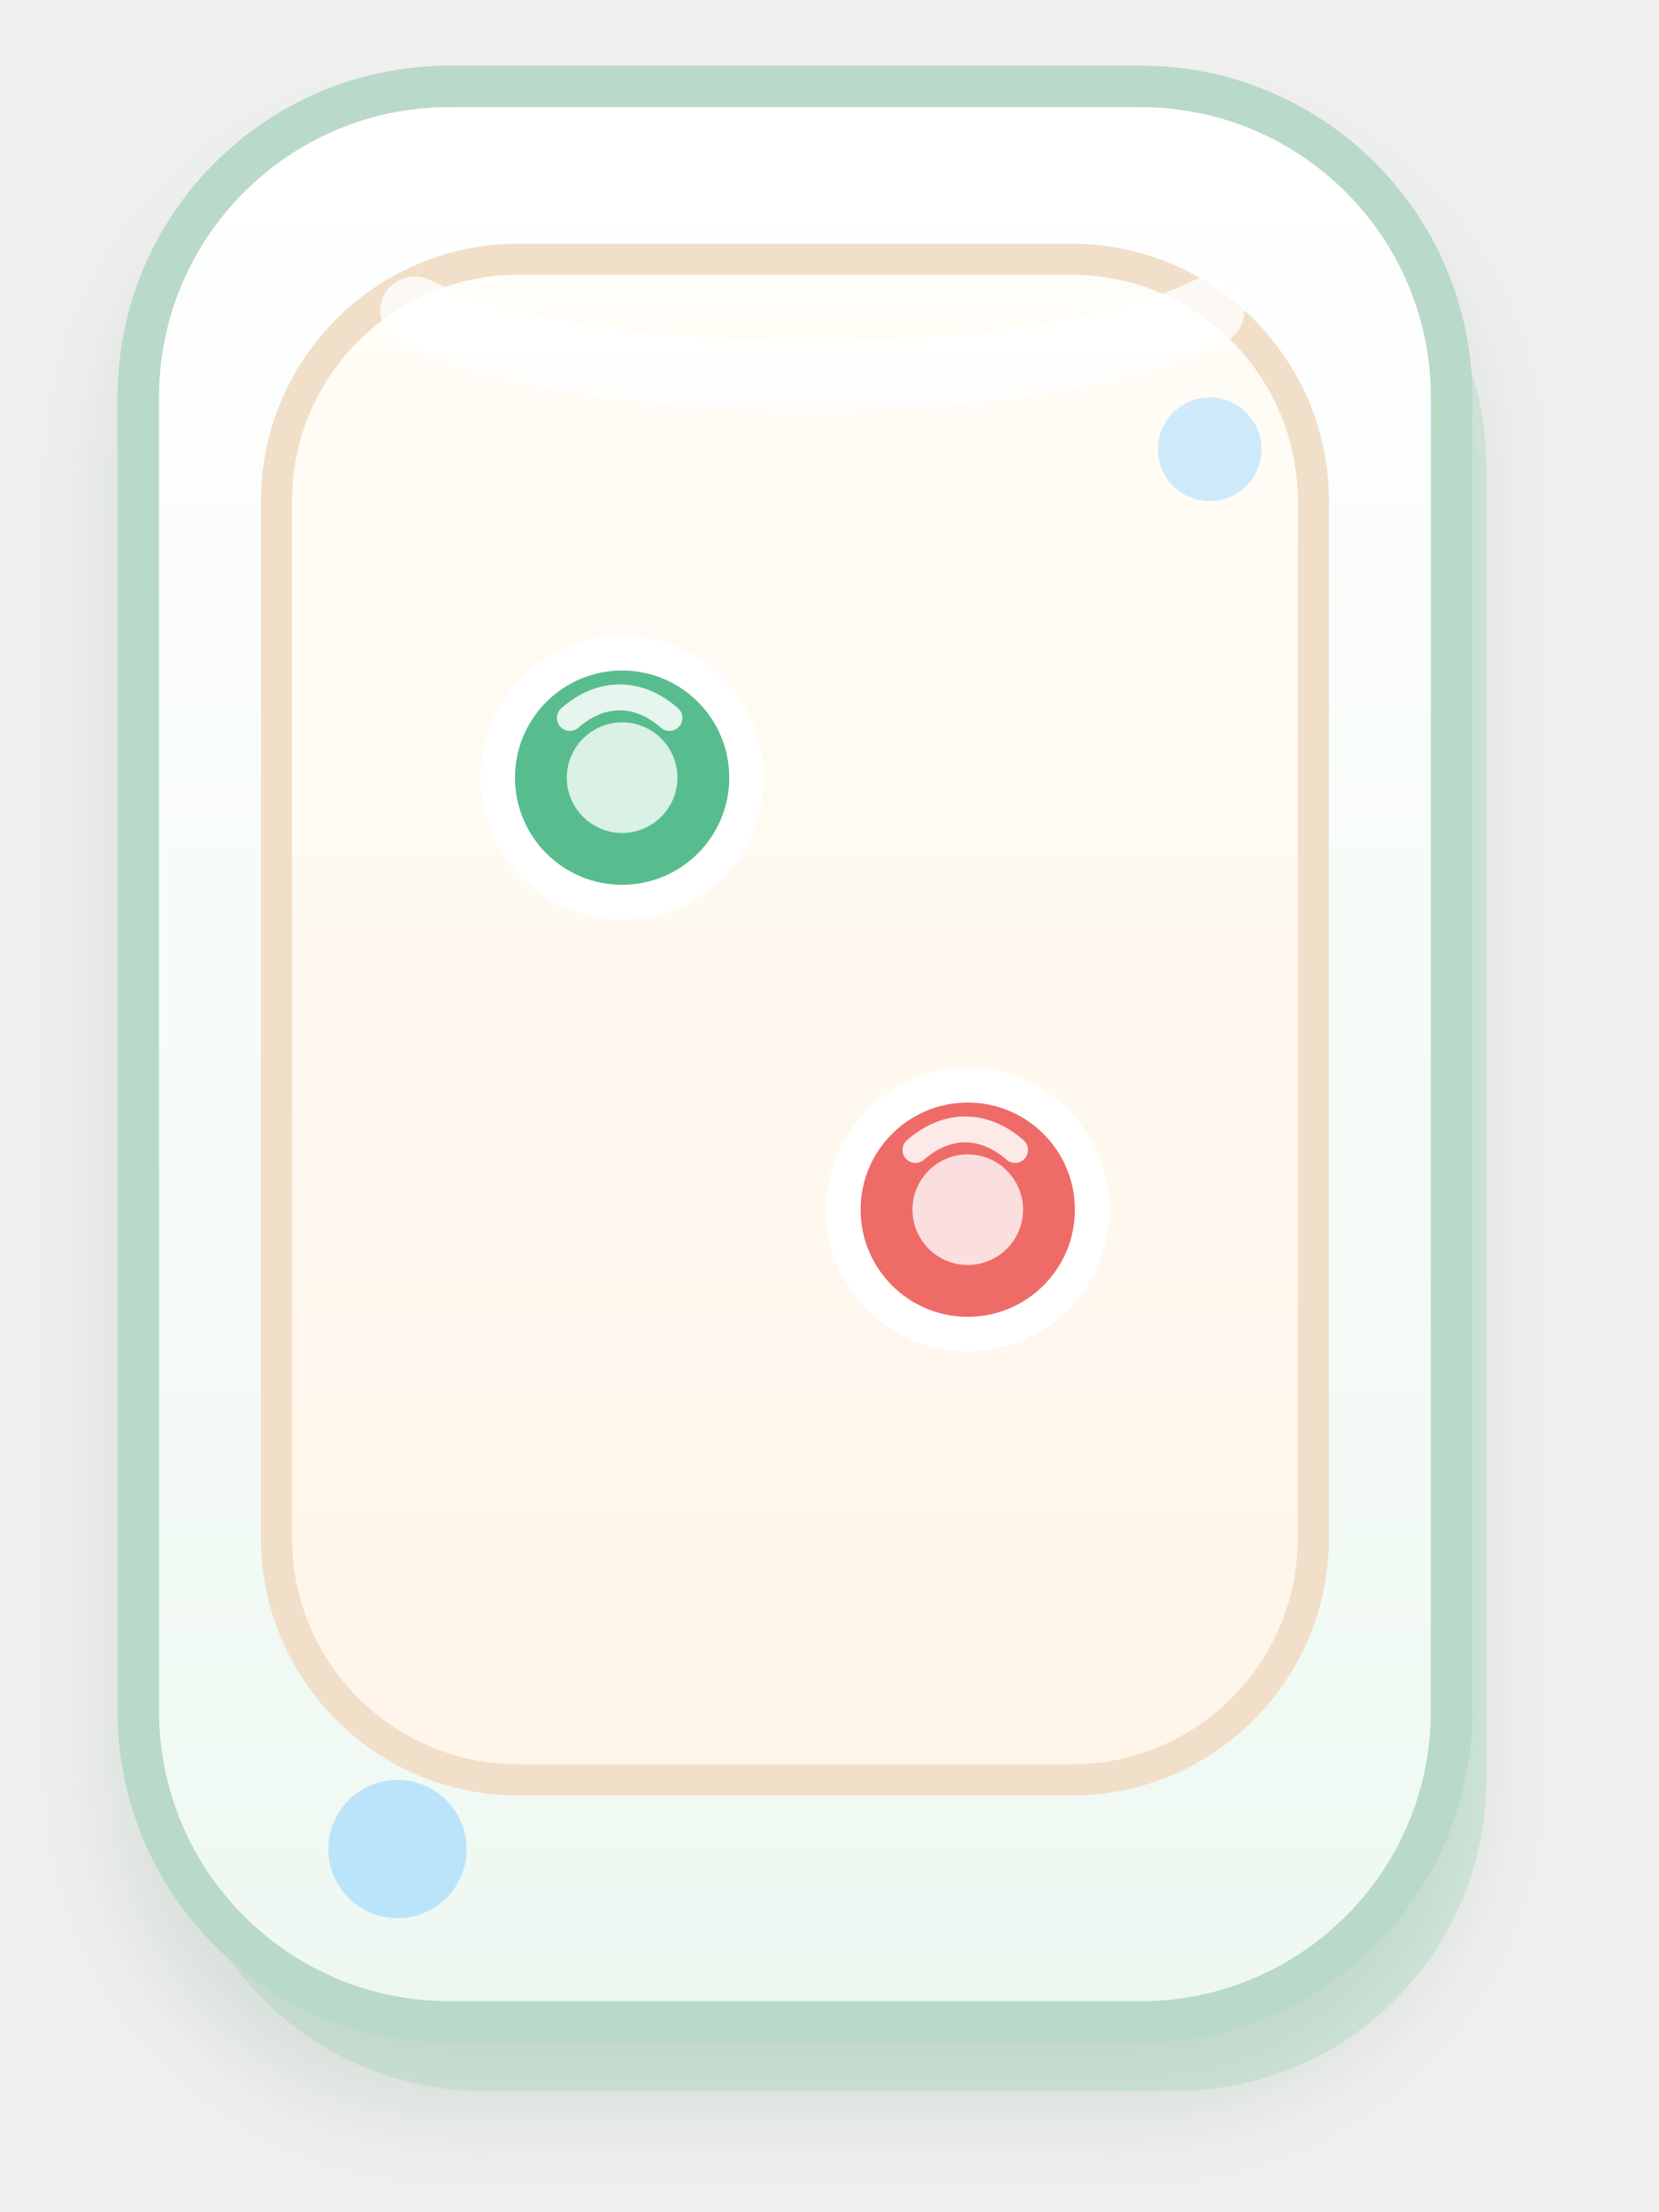
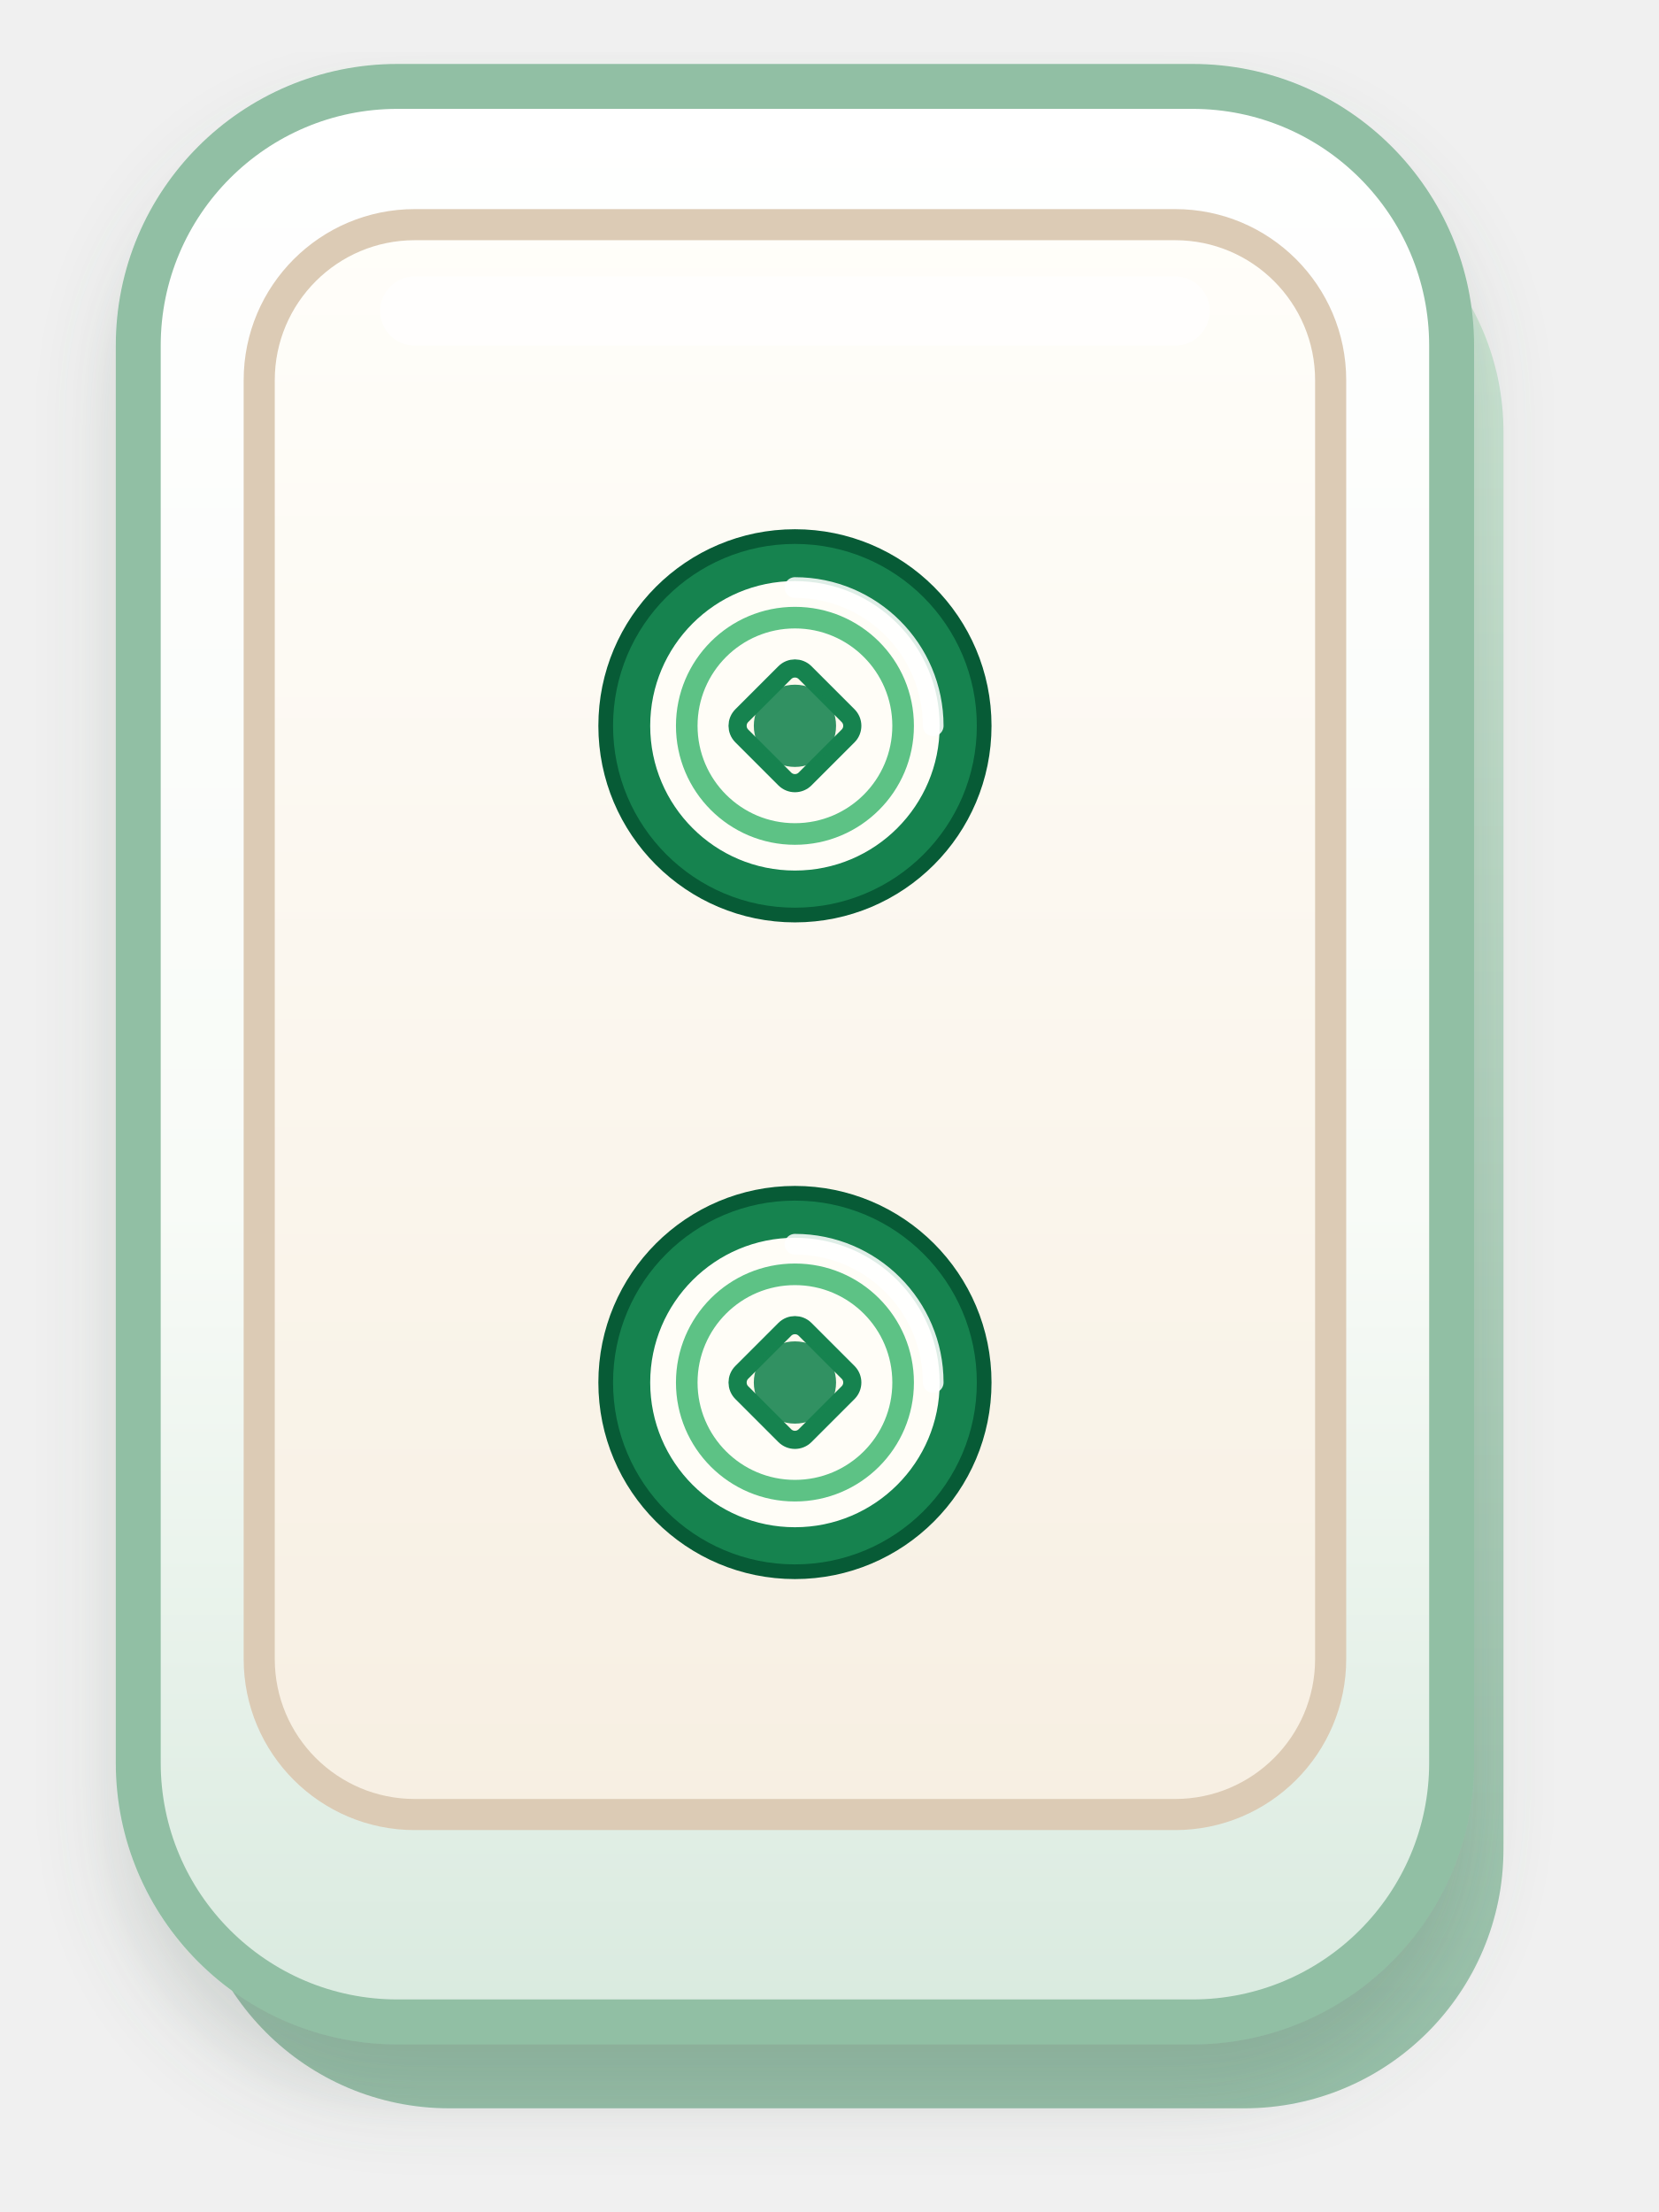
<svg xmlns="http://www.w3.org/2000/svg" viewBox="0 0 96 128">
  <defs>
    <linearGradient id="body" x1="0" y1="0" x2="0" y2="1">
      <stop offset="0" stop-color="#ffffff" />
-       <stop offset="1" stop-color="#eef8f1" />
+       <stop offset="0.58" stop-color="#f8fbf7" />
+       <stop offset="1" stop-color="#d9eadf" />
    </linearGradient>
    <linearGradient id="face" x1="0" y1="0" x2="0" y2="1">
-       <stop offset="0" stop-color="#fffdf7" />
-       <stop offset="1" stop-color="#fff5e9" />
+       <stop offset="0" stop-color="#fffefa" />
+       <stop offset="1" stop-color="#f7efe2" />
    </linearGradient>
-     <filter id="softShadow" x="-20%" y="-20%" width="140%" height="150%">
-       <feDropShadow dx="0" dy="4" stdDeviation="3" flood-color="#9ab3a0" flood-opacity="0.32" />
+     <linearGradient id="edge" x1="0" y1="0" x2="0" y2="1">
+       <stop offset="0" stop-color="#cfe7d6" />
+       <stop offset="1" stop-color="#96bfa8" />
+     </linearGradient>
+     <filter id="shadow" x="-15%" y="-15%" width="130%" height="140%">
+       <feDropShadow dx="0" dy="3" stdDeviation="2.2" flood-color="#5b6f61" flood-opacity="0.22" />
    </filter>
  </defs>
-   <rect x="10" y="9" width="76" height="112" rx="18" fill="#cfe8d9" opacity="0.9" />
-   <rect x="8" y="5" width="76" height="112" rx="18" fill="url(#body)" stroke="#b9d9c9" stroke-width="2.4" filter="url(#softShadow)" />
-   <rect x="16" y="15" width="60" height="88" rx="14" fill="url(#face)" stroke="#f1dfc9" stroke-width="1.8" />
-   <path d="M24 18c10 5 36 5 46 0" fill="none" stroke="#ffffff" stroke-width="4" stroke-linecap="round" opacity="0.8" />
-   <circle cx="23" cy="107" r="4" fill="#9ed8ff" opacity="0.65" />
-   <circle cx="70" cy="26" r="3" fill="#9ed8ff" opacity="0.5" />
-   <g transform="translate(36 45)">
-     <circle r="7.2" fill="#58bd8e" stroke="#fff" stroke-width="2" />
-     <circle r="3.2" fill="#fff" opacity="0.78" />
-     <path d="M-3.024 -3.456c1.8-1.584 3.96-1.584 5.76 0" fill="none" stroke="#fff" stroke-width="1.5" stroke-linecap="round" opacity="0.85" />
+   <rect x="11" y="10" width="76" height="112" rx="15" fill="url(#edge)" />
+   <rect x="8" y="5" width="76" height="112" rx="15" fill="url(#body)" stroke="#91bfa4" stroke-width="2.6" filter="url(#shadow)" />
+   <rect x="15" y="13" width="62" height="92" rx="9" fill="url(#face)" stroke="#dccbb5" stroke-width="1.8" />
+   <path d="M24 18h44" stroke="#ffffff" stroke-width="4" stroke-linecap="round" opacity="0.72" />
+   <g transform="translate(46 42)">
+     <circle r="10.8" fill="#fffdf7" stroke="#075b36" stroke-width="1.15" />
+     <circle r="9.45" fill="none" stroke="#16834f" stroke-width="2.15" />
+     <circle r="6.26" fill="none" stroke="#5dc285" stroke-width="1.25" />
+     <path d="M0-8A8 8 0 0 1 8 0" fill="none" stroke="#ffffff" stroke-width="1.2" stroke-linecap="round" opacity="0.86" />
+     <rect x="-2.59" y="-2.59" width="5.18" height="5.18" rx="0.83" fill="#fff9ee" stroke="#16834f" stroke-width="1.05" transform="rotate(45)" />
+     <circle cx="0" cy="0" r="2.38" fill="#16834f" opacity="0.88" />
  </g>
-   <g transform="translate(56 70)">
-     <circle r="7.2" fill="#ef6b68" stroke="#fff" stroke-width="2" />
-     <circle r="3.2" fill="#fff" opacity="0.78" />
-     <path d="M-3.024 -3.456c1.8-1.584 3.96-1.584 5.76 0" fill="none" stroke="#fff" stroke-width="1.5" stroke-linecap="round" opacity="0.85" />
+   <g transform="translate(46 80)">
+     <circle r="10.8" fill="#fffdf7" stroke="#075b36" stroke-width="1.15" />
+     <circle r="9.45" fill="none" stroke="#16834f" stroke-width="2.15" />
+     <circle r="6.26" fill="none" stroke="#5dc285" stroke-width="1.25" />
+     <path d="M0-8A8 8 0 0 1 8 0" fill="none" stroke="#ffffff" stroke-width="1.2" stroke-linecap="round" opacity="0.86" />
+     <rect x="-2.59" y="-2.59" width="5.18" height="5.18" rx="0.83" fill="#fff9ee" stroke="#16834f" stroke-width="1.05" transform="rotate(45)" />
+     <circle cx="0" cy="0" r="2.38" fill="#16834f" opacity="0.88" />
  </g>
</svg>
